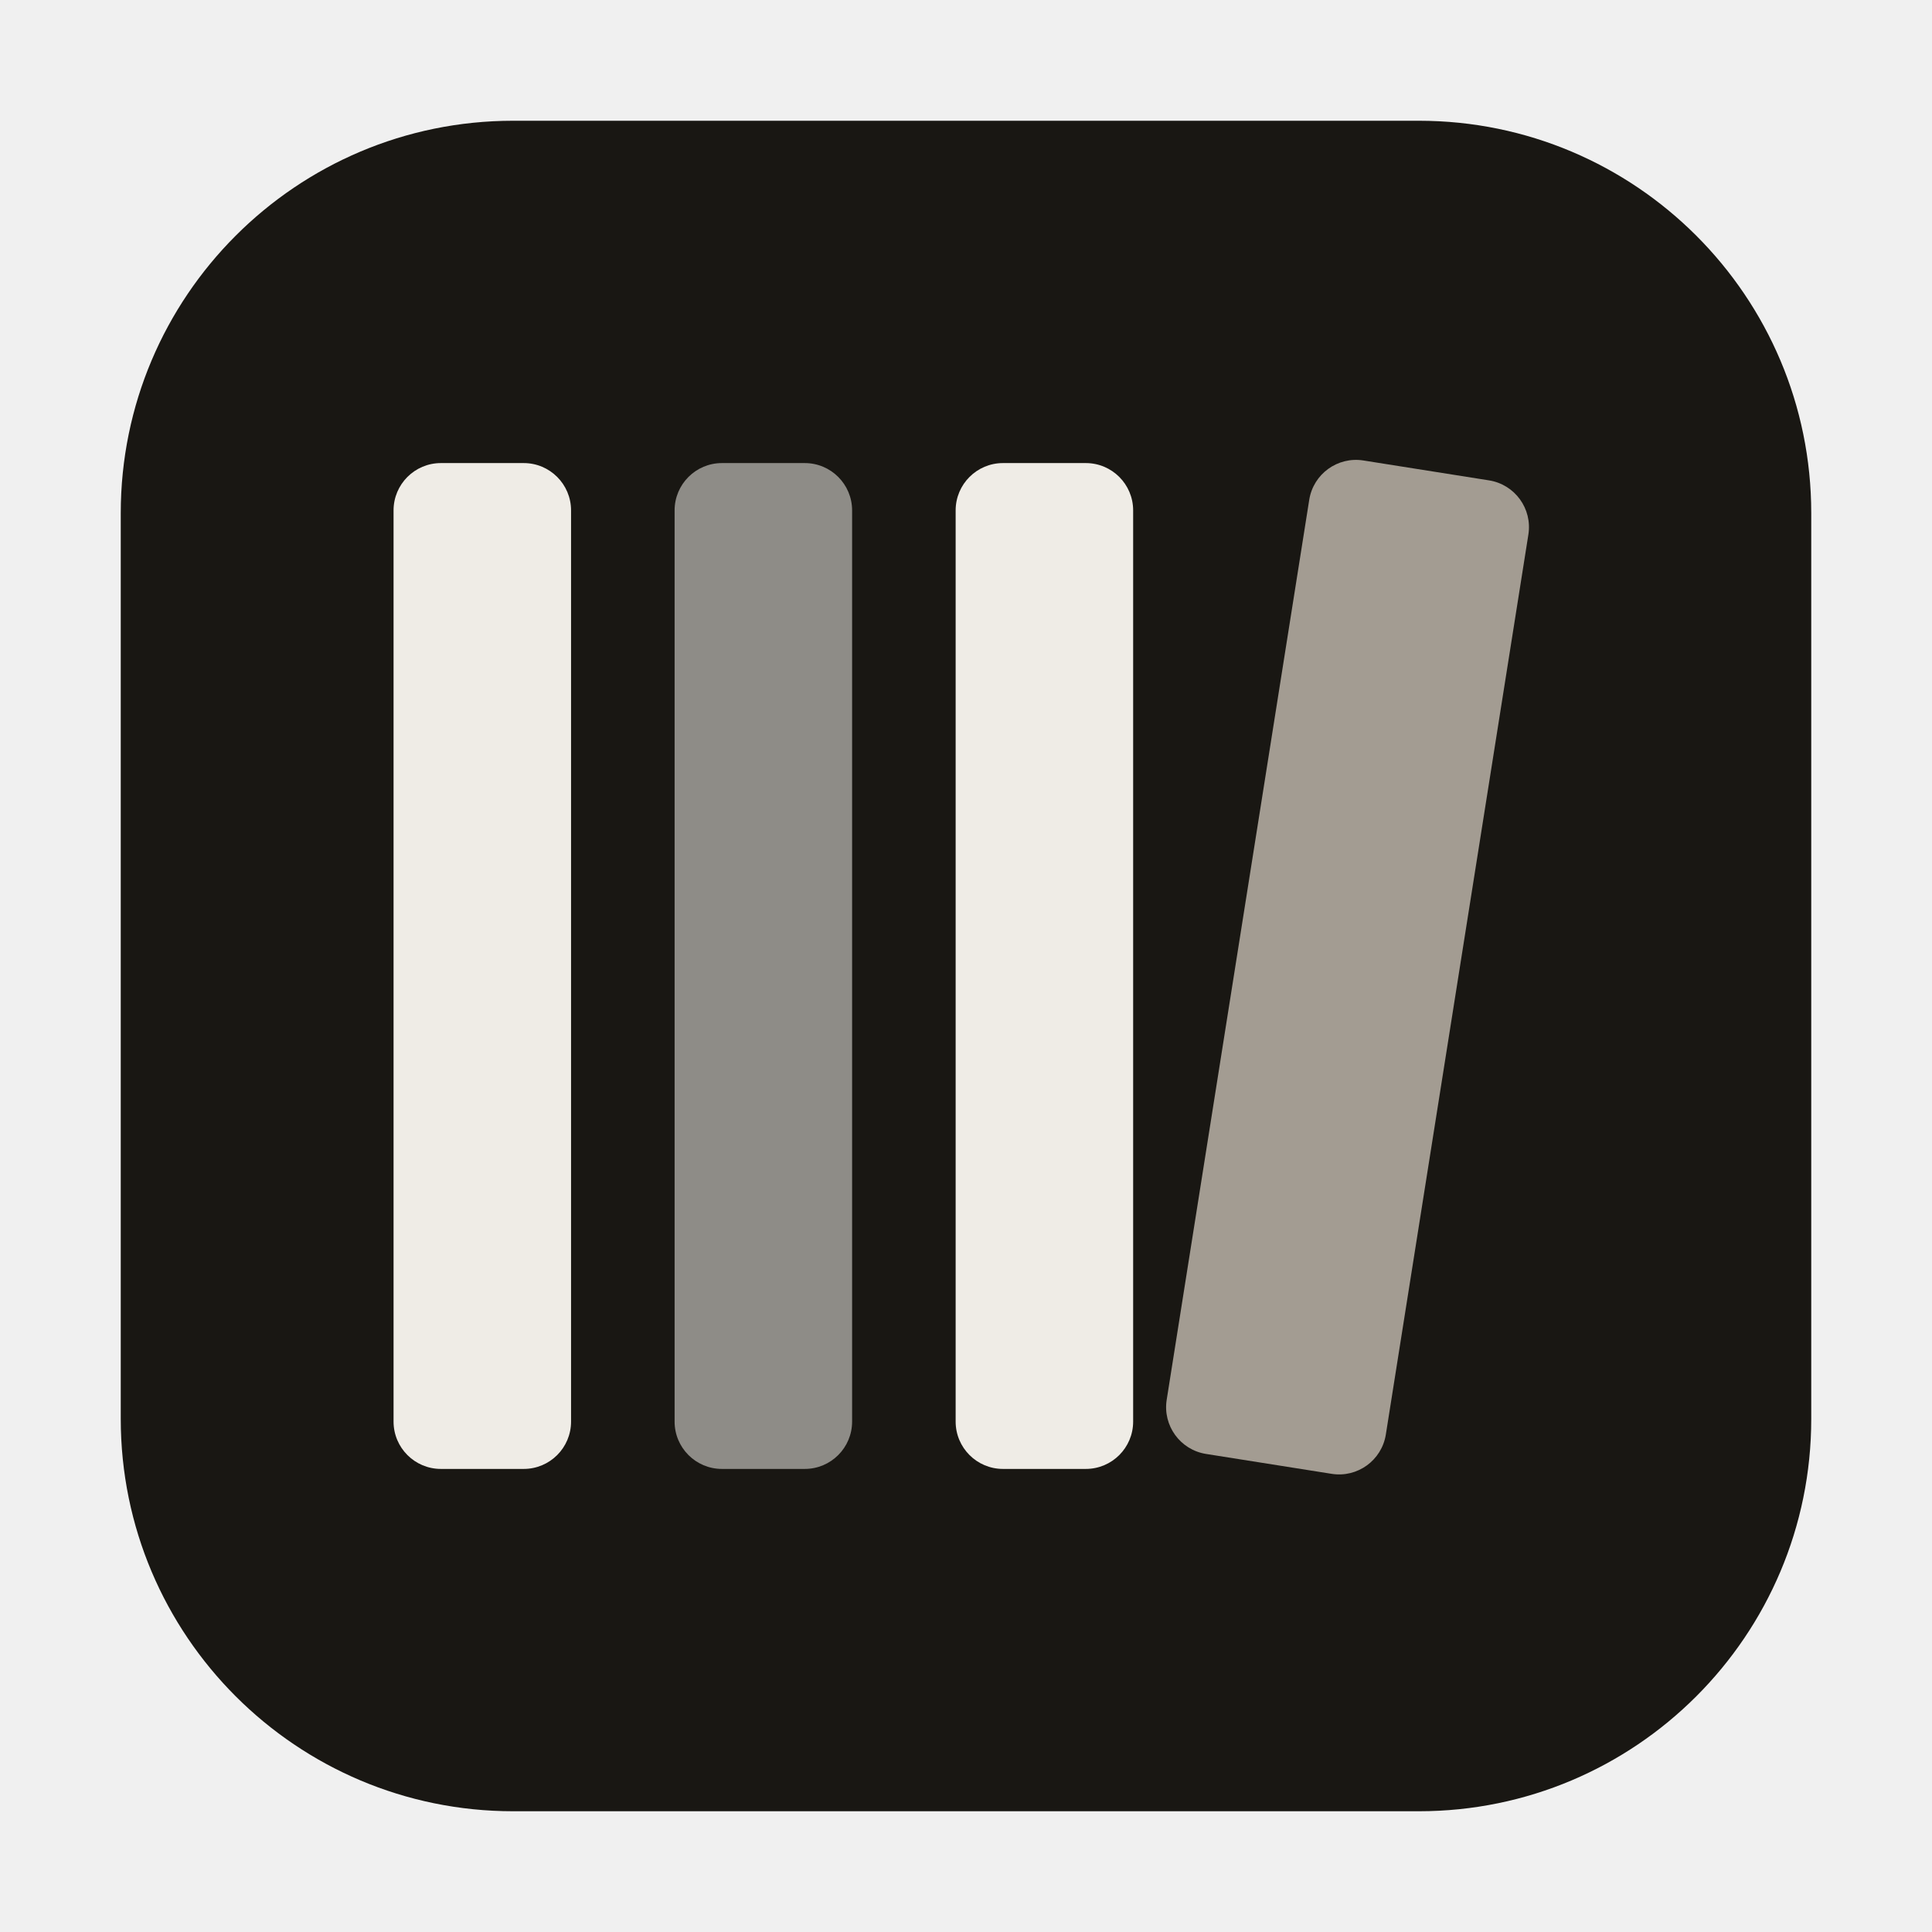
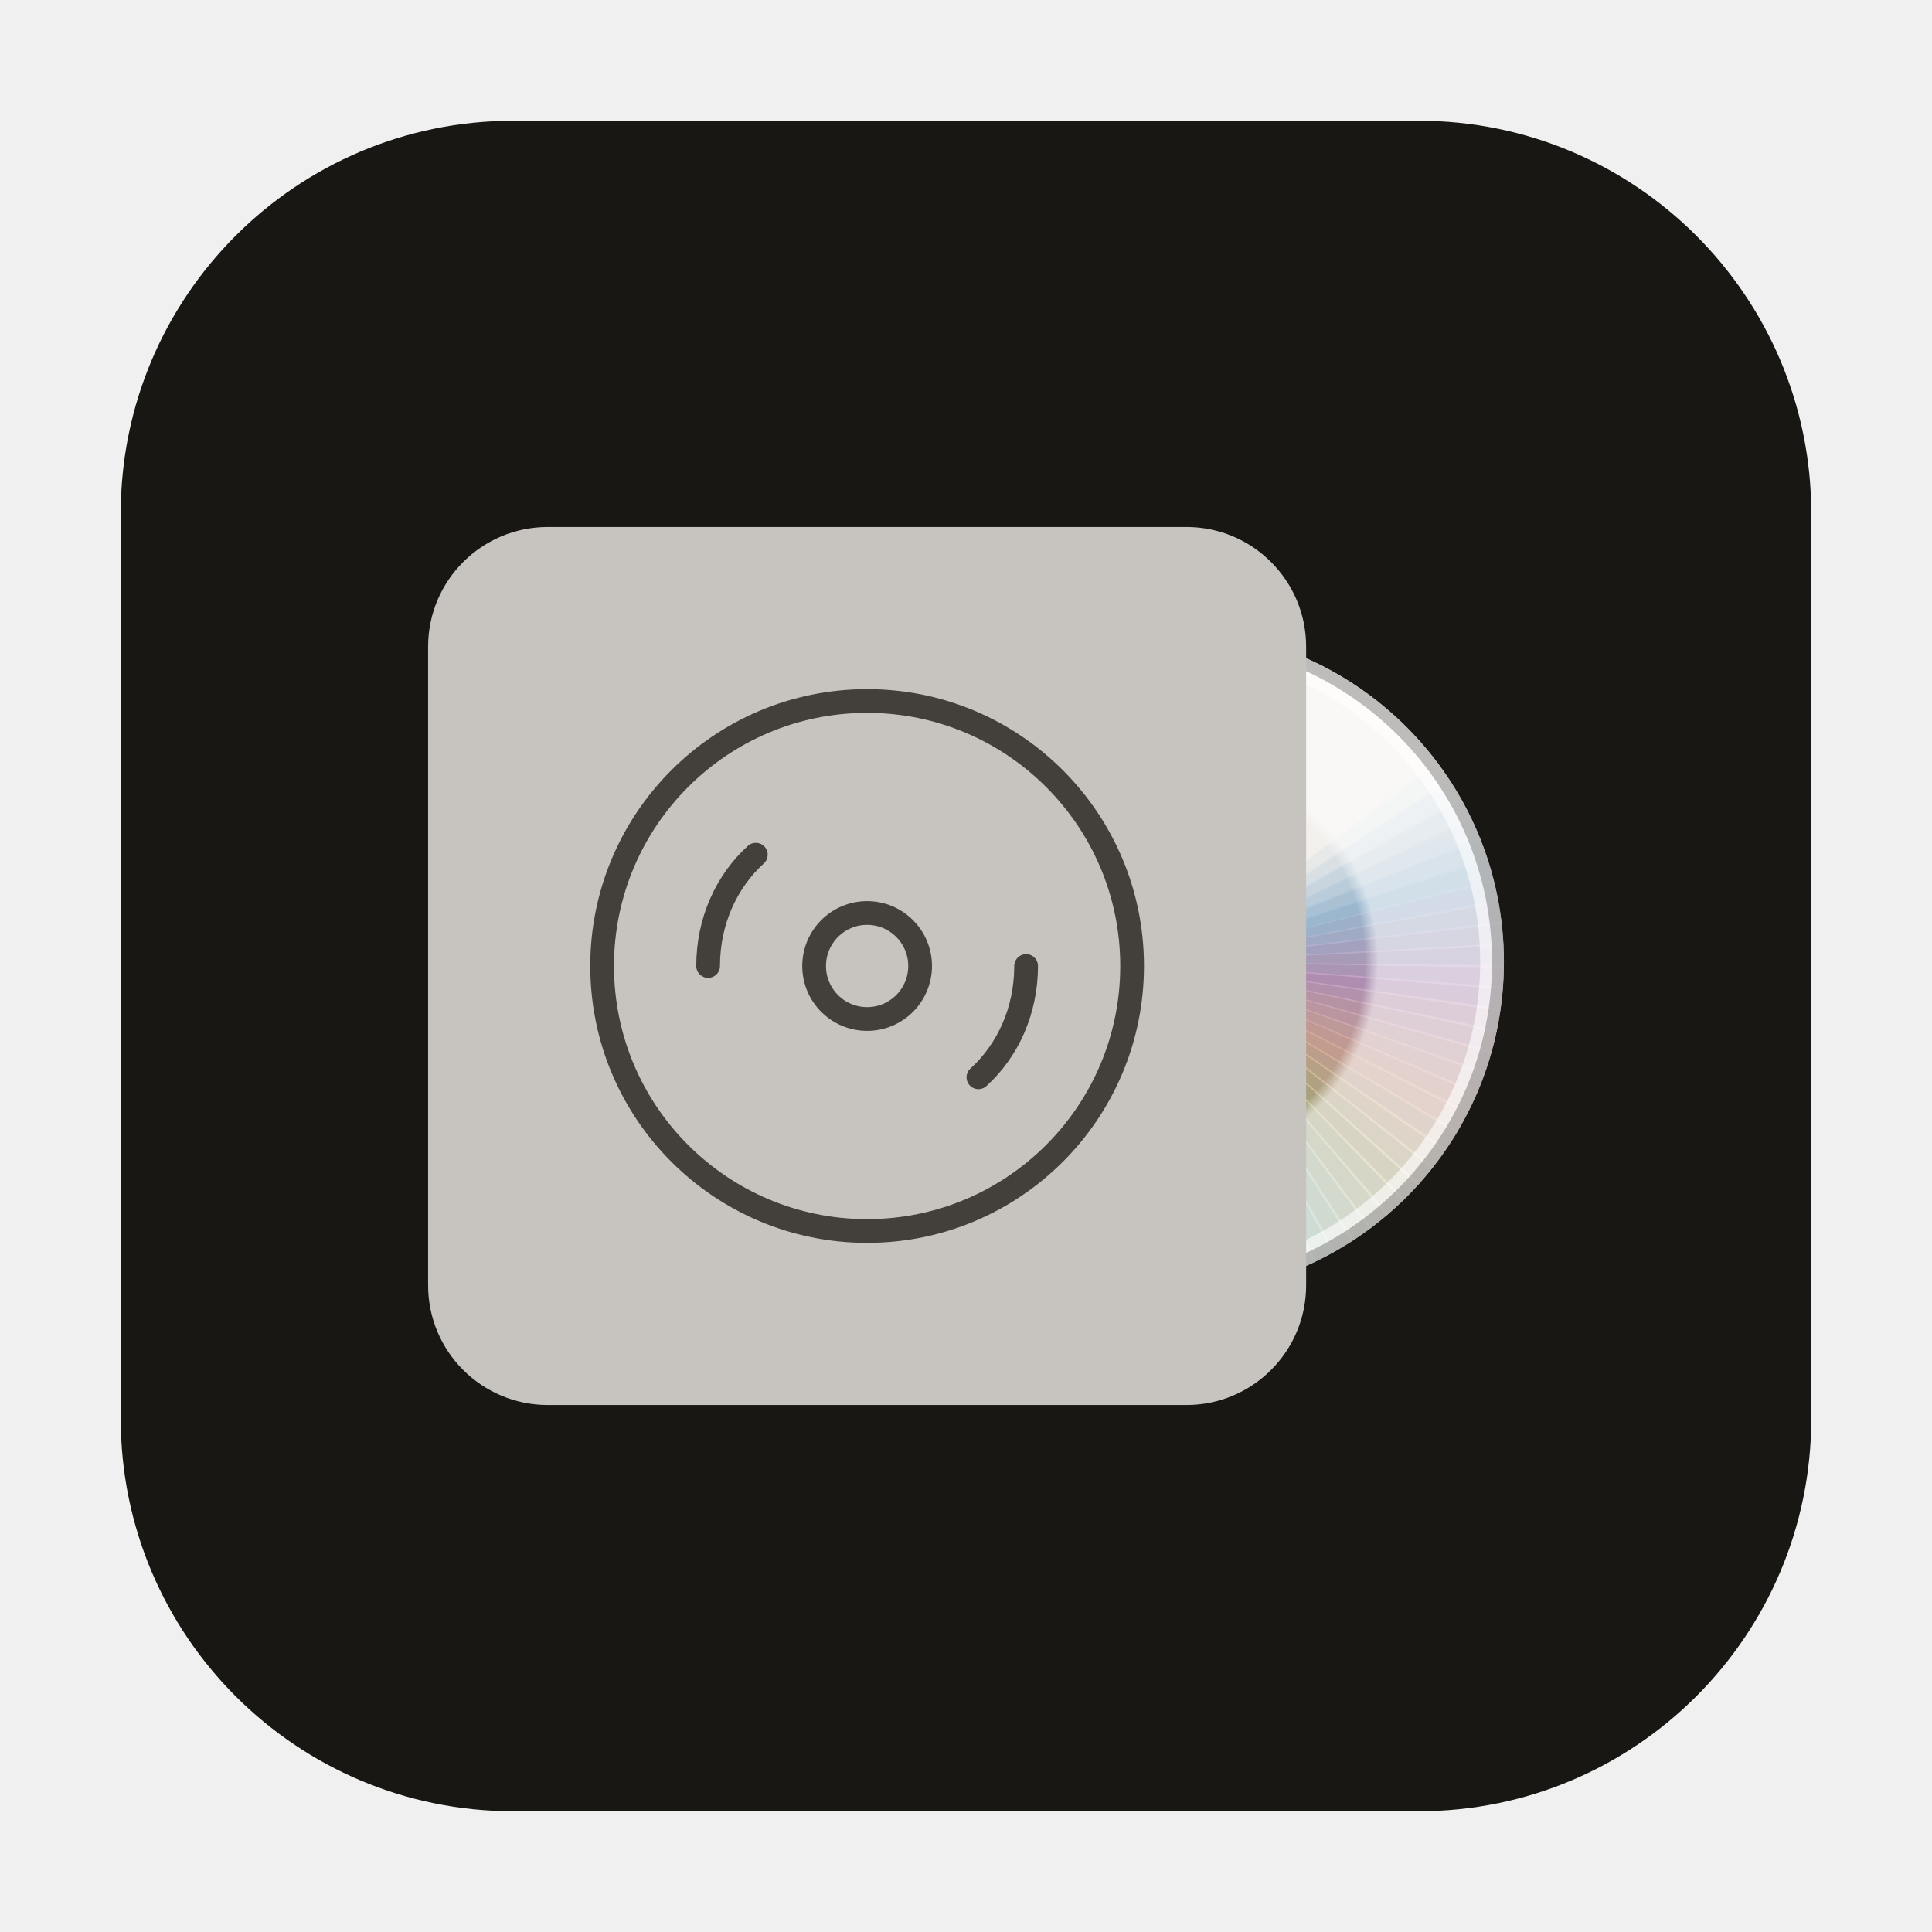
<svg xmlns="http://www.w3.org/2000/svg" viewBox="0 0 64 64" width="1024" height="1024">
  <rect x="4" y="4" width="56" height="56" rx="13" fill="#191713" />
-   <g transform="translate(32,32) scale(0.98) translate(-33.35,-32)">
-     <rect x="14" y="15" width="6" height="34" rx="1.6" fill="#efece6" />
-     <rect x="23.5" y="15" width="6" height="34" rx="1.6" fill="#efece6" opacity=".55" />
-     <rect x="33" y="15" width="6" height="34" rx="1.6" fill="#efece6" />
-     <rect x="42.5" y="15" width="7.5" height="34" rx="1.6" fill="#a39c92" transform="rotate(9 46 32)" />
+   <g fill="none" transform="translate(32 32) scale(0.26204) translate(-82.0 -82.5)">
+     <mask id="mask0_1_268" style="mask-type:luminance" maskUnits="userSpaceOnUse" x="66" y="40" width="84" height="84">
+       <path d="M108 124C131.196 124 150 105.196 150 82C150 58.804 131.196 40 108 40C84.804 40 66 58.804 66 82C66 105.196 84.804 124 108 124Z" fill="white" />
+     </mask>
+     <g mask="url(#mask0_1_268)">
+       <path d="M108 82L135.978 50.676C136.745 51.361 137.487 52.074 138.202 52.813L108 82Z" fill="#F2F0EC" />
+       <path d="M108 82L137.967 52.573C138.688 53.307 139.381 54.066 140.046 54.851L108 82Z" fill="#F2F0EC" />
+       <path d="M108 82L139.828 54.596C140.499 55.375 141.141 56.179 141.753 57.005L108 82Z" fill="#F2F0EC" />
+       <path d="M108 82L141.552 56.736C142.17 57.557 142.759 58.401 143.315 59.266L108 82Z" fill="#E9EBEA" fill-opacity="0.99" />
+       <path d="M108 82L143.132 58.984C143.696 59.844 144.228 60.725 144.727 61.625L108 82Z" fill="#DBE2E6" fill-opacity="0.99" />
+       <path d="M108 82L144.562 61.331C145.068 62.226 145.542 63.14 145.981 64.07L108 82Z" fill="#CCD9E2" fill-opacity="0.98" />
+       <path d="M108 82L145.836 63.767C146.282 64.694 146.695 65.636 147.072 66.593L108 82Z" fill="#BED1DE" fill-opacity="0.97" />
+       <path d="M108 82L146.947 66.281C147.332 67.234 147.682 68.202 147.996 69.181L108 82Z" fill="#AFC8DA" fill-opacity="0.96" />
+       <path d="M108 82L147.892 68.862C148.214 69.838 148.5 70.826 148.749 71.824L108 82Z" fill="#A1BFD7" fill-opacity="0.95" />
+       <path d="M108 82L148.666 71.499C148.923 72.495 149.144 73.499 149.327 74.511L108 82Z" fill="#A5BAD5" fill-opacity="0.94" />
+       <path d="M108 82L149.266 74.181C149.457 75.191 149.611 76.208 149.728 77.23L108 82Z" fill="#ACB6D3" fill-opacity="0.92" />
+       <path d="M108 82L149.689 76.897C149.814 77.918 149.901 78.943 149.951 79.97L108 82Z" fill="#B3B1D1" fill-opacity="0.9" />
+       <path d="M108 82L149.933 79.634C149.991 80.661 150.011 81.69 149.994 82.718L108 82Z" fill="#BAADCF" fill-opacity="0.88" />
+       <path d="M108 82L149.998 82.382C149.989 83.41 149.942 84.438 149.857 85.463L108 82Z" fill="#C1A8CE" fill-opacity="0.87" />
+       <path d="M108 82L149.883 85.128C149.807 86.153 149.692 87.176 149.541 88.193L108 82Z" fill="#C7A4CB" fill-opacity="0.85" />
+       <path d="M108 82L149.589 87.86C149.446 88.879 149.265 89.892 149.047 90.897L108 82Z" fill="#CAA5C3" fill-opacity="0.86" />
+       <path d="M108 82L149.117 90.568C148.907 91.575 148.66 92.573 148.377 93.562L108 82Z" fill="#CCA6BB" fill-opacity="0.87" />
+       <path d="M108 82L148.468 93.239C148.193 94.23 147.882 95.21 147.535 96.178L108 82Z" fill="#CFA7B3" fill-opacity="0.88" />
+       <path d="M108 82L147.647 95.861C147.308 96.832 146.933 97.79 146.523 98.733L108 82Z" fill="#D2A8AB" fill-opacity="0.89" />
+       <path d="M108 82L146.655 98.425C146.253 99.371 145.816 100.303 145.346 101.217L108 82Z" fill="#D4A9A3" fill-opacity="0.89" />
+       <path d="M108 82L145.498 100.918C145.035 101.836 144.538 102.737 144.009 103.619L108 82Z" fill="#D6AD9E" fill-opacity="0.89" />
+       <path d="M108 82L144.181 103.33C143.659 104.216 143.104 105.082 142.518 105.927L108 82Z" fill="#D6B49E" fill-opacity="0.86" />
+       <path d="M108 82L142.708 105.65C142.129 106.5 141.519 107.329 140.879 108.134L108 82Z" fill="#D6BC9E" fill-opacity="0.83" />
+       <path d="M108 82L141.087 107.87C140.453 108.68 139.79 109.467 139.099 110.228L108 82Z" fill="#D6C39E" fill-opacity="0.8" />
+       <path d="M108 82L139.324 109.978C138.639 110.745 137.926 111.487 137.187 112.202L108 82Z" fill="#D6CB9E" fill-opacity="0.76" />
+       <path d="M108 82L137.427 111.967C136.693 112.688 135.934 113.381 135.149 114.046L108 82Z" fill="#D1CEA2" fill-opacity="0.76" />
+       <path d="M108 82L135.404 113.828C134.625 114.499 133.821 115.141 132.995 115.753L108 82Z" fill="#C8CEA8" fill-opacity="0.78" />
+       <path d="M108 82L133.264 115.552C132.443 116.17 131.599 116.759 130.734 117.315L108 82Z" fill="#BFCEAF" fill-opacity="0.8" />
+       <path d="M108 82L131.016 117.132C130.155 117.696 129.275 118.228 128.375 118.727L108 82Z" fill="#B6CEB6" fill-opacity="0.82" />
+       <path d="M108 82L128.669 118.562C127.774 119.068 126.86 119.542 125.93 119.981L108 82Z" fill="#ACCEBC" fill-opacity="0.84" />
+       <path d="M108 82L126.233 119.836C125.306 120.282 124.364 120.695 123.407 121.072L108 82Z" fill="#B2D2C3" fill-opacity="0.87" />
+       <path d="M108 82L123.719 120.947C122.766 121.332 121.798 121.682 120.819 121.996L108 82Z" fill="#BDD7CA" fill-opacity="0.89" />
+       <path d="M108 82L121.138 121.892C120.161 122.214 119.173 122.5 118.176 122.749L108 82Z" fill="#C8DDD2" fill-opacity="0.91" />
+       <path d="M108 82L118.501 122.666C117.505 122.923 116.501 123.144 115.489 123.327L108 82Z" fill="#D3E2D9" fill-opacity="0.93" />
+       <path d="M108 82L115.819 123.266C114.809 123.457 113.792 123.611 112.77 123.728L108 82Z" fill="#DEE7E0" fill-opacity="0.96" />
+       <path d="M108 82L113.103 123.689C112.082 123.814 111.057 123.901 110.03 123.951L108 82Z" fill="#E9EDE7" fill-opacity="0.98" />
+       <path d="M108 82L110.366 123.933C109.339 123.991 108.31 124.011 107.282 123.994L108 82Z" fill="#F4F2EE" />
+       <path d="M108 82L107.618 123.998C106.59 123.989 105.562 123.942 104.537 123.857L108 82Z" fill="#F4F2EE" />
+       <path d="M108 82L104.872 123.883C103.847 123.807 102.824 123.692 101.807 123.541L108 82Z" fill="#F3F1ED" />
+       <path d="M108 82L102.14 123.589C101.121 123.446 100.108 123.265 99.103 123.047L108 82Z" fill="#F3F1ED" />
+       <path d="M108 82L99.432 123.117C98.425 122.907 97.427 122.66 96.438 122.377L108 82Z" fill="#F3F1ED" />
+       <path d="M108 82L96.761 122.468C95.77 122.193 94.79 121.882 93.822 121.535L108 82Z" fill="#F2F0EC" />
+       <path d="M108 82L94.139 121.647C93.168 121.308 92.21 120.933 91.267 120.523L108 82Z" fill="#F2F0EC" />
+       <path d="M108 82L91.575 120.655C90.629 120.253 89.697 119.816 88.783 119.346L108 82Z" fill="#F2F0EC" />
+       <path d="M108 82L89.082 119.498C88.164 119.035 87.263 118.538 86.381 118.009L108 82Z" fill="#F2F0EC" />
+       <path d="M108 82L86.67 118.181C85.784 117.659 84.918 117.104 84.073 116.518L108 82Z" fill="#F1EFEB" />
+       <path d="M108 82L84.35 116.708C83.5 116.129 82.671 115.519 81.866 114.879L108 82Z" fill="#F1EFEB" />
+       <path d="M108 82L82.13 115.087C81.32 114.453 80.533 113.79 79.772 113.099L108 82Z" fill="#F1EFEB" />
+       <path d="M108 82L80.022 113.324C79.255 112.639 78.513 111.926 77.798 111.187L108 82Z" fill="#F0EEEA" />
+       <path d="M108 82L78.033 111.427C77.312 110.693 76.619 109.934 75.954 109.149L108 82Z" fill="#F0EEEA" />
+       <path d="M108 82L76.172 109.404C75.501 108.625 74.859 107.821 74.247 106.995L108 82Z" fill="#F0EEEA" />
+       <path d="M108 82L74.448 107.264C73.83 106.443 73.242 105.599 72.685 104.734L108 82Z" fill="#EFEDE9" />
+       <path d="M108 82L72.868 105.016C72.304 104.155 71.772 103.275 71.273 102.375L108 82Z" fill="#EFEDE9" />
+       <path d="M108 82L71.438 102.669C70.932 101.774 70.458 100.86 70.019 99.93L108 82Z" fill="#EBEBE8" fill-opacity="0.97" />
+       <path d="M108 82L70.164 100.233C69.718 99.306 69.305 98.364 68.928 97.407L108 82Z" fill="#E6E7E7" fill-opacity="0.94" />
+       <path d="M108 82L69.053 97.719C68.668 96.766 68.318 95.798 68.004 94.819L108 82Z" fill="#E0E4E5" fill-opacity="0.9" />
+       <path d="M108 82L68.108 95.138C67.786 94.162 67.5 93.174 67.251 92.176L108 82Z" fill="#DAE1E4" fill-opacity="0.86" />
+       <path d="M108 82L67.334 92.501C67.077 91.505 66.856 90.501 66.673 89.489L108 82Z" fill="#D5DEE3" fill-opacity="0.82" />
+       <path d="M108 82L66.734 89.819C66.543 88.809 66.389 87.792 66.272 86.77L108 82Z" fill="#CFDAE1" fill-opacity="0.78" />
+       <path d="M108 82L66.311 87.103C66.186 86.082 66.099 85.057 66.049 84.03L108 82Z" fill="#CAD7E0" fill-opacity="0.74" />
+       <path d="M108 82L66.067 84.366C66.009 83.339 65.989 82.31 66.006 81.282L108 82Z" fill="#C4D4DF" fill-opacity="0.71" />
+       <path d="M108 82L66.002 81.618C66.011 80.59 66.058 79.562 66.143 78.537L108 82Z" fill="#BFD1DE" fill-opacity="0.67" />
+       <path d="M108 82L66.117 78.872C66.193 77.847 66.308 76.824 66.459 75.807L108 82Z" fill="#B9CDDC" fill-opacity="0.63" />
+       <path d="M108 82L66.411 76.14C66.554 75.121 66.735 74.108 66.953 73.103L108 82Z" fill="#B4CADB" fill-opacity="0.59" />
+       <path d="M108 82L66.883 73.432C67.093 72.425 67.34 71.427 67.623 70.438L108 82Z" fill="#AEC7DA" fill-opacity="0.55" />
+       <path d="M108 82L67.532 70.761C67.807 69.77 68.118 68.79 68.465 67.822L108 82Z" fill="#A8C4D8" fill-opacity="0.51" />
+       <path d="M108 82L68.353 68.139C68.692 67.168 69.067 66.21 69.477 65.267L108 82Z" fill="#A3C0D7" fill-opacity="0.48" />
+       <path d="M108 82L69.345 65.575C69.747 64.629 70.184 63.697 70.654 62.783L108 82Z" fill="#A1BFD7" fill-opacity="0.46" />
+       <path d="M108 82L70.502 63.082C70.965 62.164 71.462 61.263 71.991 60.381L108 82Z" fill="#A8C4D8" fill-opacity="0.51" />
+       <path d="M108 82L71.819 60.67C72.341 59.784 72.896 58.918 73.482 58.073L108 82Z" fill="#B0C8DA" fill-opacity="0.56" />
+       <path d="M108 82L73.292 58.35C73.871 57.5 74.481 56.671 75.121 55.866L108 82Z" fill="#B7CCDC" fill-opacity="0.61" />
+       <path d="M108 82L74.913 56.13C75.547 55.32 76.21 54.533 76.901 53.772L108 82Z" fill="#BED1DE" fill-opacity="0.66" />
+       <path d="M108 82L76.676 54.022C77.361 53.255 78.074 52.513 78.813 51.798L108 82Z" fill="#C5D5E0" fill-opacity="0.7" />
+       <path d="M108 82L78.573 52.033C79.307 51.312 80.067 50.619 80.851 49.954L108 82Z" fill="#CCD9E2" fill-opacity="0.75" />
+       <path d="M108 82L80.596 50.172C81.375 49.501 82.179 48.859 83.005 48.247L108 82Z" fill="#D4DEE4" fill-opacity="0.8" />
+       <path d="M108 82L82.736 48.448C83.558 47.83 84.401 47.242 85.266 46.685L108 82Z" fill="#DBE2E6" fill-opacity="0.85" />
+       <path d="M108 82L84.984 46.868C85.844 46.304 86.725 45.772 87.625 45.273L108 82Z" fill="#E2E6E8" fill-opacity="0.89" />
+       <path d="M108 82L87.331 45.438C88.226 44.932 89.14 44.458 90.07 44.019L108 82Z" fill="#E9EBEA" fill-opacity="0.94" />
+       <path d="M108 82L89.767 44.164C90.694 43.718 91.636 43.305 92.593 42.928L108 82Z" fill="#F0EFEC" fill-opacity="0.99" />
+       <path d="M108 82L92.281 43.053C93.234 42.668 94.202 42.318 95.181 42.004L108 82Z" fill="#F2F0EC" />
+       <path d="M108 82L94.862 42.108C95.838 41.786 96.826 41.5 97.824 41.251L108 82Z" fill="#F2F0EC" />
+       <path d="M108 82L97.499 41.334C98.495 41.077 99.499 40.856 100.511 40.673L108 82Z" fill="#F2F0EC" />
+       <path d="M108 82L100.181 40.734C101.191 40.543 102.208 40.389 103.23 40.272L108 82Z" fill="#F2F0EC" />
+       <path d="M108 82L102.897 40.311C103.918 40.186 104.943 40.099 105.97 40.049L108 82Z" fill="#F2F0EC" />
+       <path d="M108 82L105.634 40.067C106.661 40.009 107.69 39.989 108.718 40.006L108 82Z" fill="#F2F0EC" />
+       <path d="M108 82L108.382 40.002C109.41 40.011 110.438 40.058 111.463 40.143L108 82Z" fill="#F2F0EC" />
+       <path d="M108 82L111.128 40.117C112.154 40.193 113.176 40.307 114.193 40.459L108 82Z" fill="#F2F0EC" />
+       <path d="M108 82L113.86 40.411C114.879 40.554 115.892 40.735 116.897 40.953L108 82Z" fill="#F2F0EC" />
+       <path d="M108 82L116.568 40.883C117.575 41.093 118.573 41.34 119.562 41.623L108 82Z" fill="#F2F0EC" />
+       <path d="M108 82L119.239 41.532C120.23 41.807 121.21 42.118 122.178 42.465L108 82Z" fill="#F2F0EC" />
+       <path d="M108 82L121.861 42.353C122.832 42.692 123.79 43.067 124.733 43.477L108 82Z" fill="#F2F0EC" />
+       <path d="M108 82L124.425 43.345C125.371 43.747 126.303 44.184 127.217 44.654L108 82Z" fill="#F2F0EC" />
+       <path d="M108 82L126.918 44.502C127.836 44.965 128.737 45.462 129.619 45.991L108 82Z" fill="#F2F0EC" />
+       <path d="M108 82L129.33 45.819C130.216 46.341 131.082 46.896 131.927 47.482L108 82Z" fill="#F2F0EC" />
+       <path d="M108 82L131.65 47.292C132.5 47.871 133.329 48.481 134.134 49.121L108 82Z" fill="#F2F0EC" />
+       <path d="M108 82L133.87 48.913C134.68 49.547 135.467 50.21 136.228 50.901L108 82Z" fill="#F2F0EC" />
+     </g>
+     <path d="M108 124C131.196 124 150 105.196 150 82C150 58.804 131.196 40 108 40C84.804 40 66 58.804 66 82C66 105.196 84.804 124 108 124Z" fill="url(#paint0_radial_1_268)" />
+     <path d="M108 122.5C130.368 122.5 148.5 104.368 148.5 82C148.5 59.633 130.368 41.5 108 41.5C85.632 41.5 67.5 59.633 67.5 82C67.5 104.368 85.632 122.5 108 122.5Z" stroke="white" stroke-opacity="0.6" stroke-width="3" />
+     <path d="M108 123.25C130.782 123.25 149.25 104.782 149.25 82C149.25 59.218 130.782 40.75 108 40.75C85.218 40.75 66.75 59.218 66.75 82C66.75 104.782 85.218 123.25 108 123.25Z" stroke="#191713" stroke-opacity="0.28" stroke-width="1.5" />
+     <g clip-path="url(#clip1_1_268)">
+       <path d="M109.864 27H29.136C20.777 27 14 33.777 14 42.136V122.864C14 131.223 20.777 138 29.136 138H109.864C118.223 138 125 131.223 125 122.864V42.136C125 33.777 118.223 27 109.864 27Z" fill="#C7C4BF" />
+       <path d="M69.5 116C88.001 116 103 101.002 103 82.5C103 63.998 88.001 49 69.5 49C50.998 49 36 63.998 36 82.5C36 101.002 50.998 116 69.5 116Z" stroke="#191713" stroke-opacity="0.76" stroke-width="3" stroke-linecap="round" stroke-linejoin="round" />
+       <path d="M49.4 82.5C49.4 76.805 51.745 71.78 55.43 68.43" stroke="#191713" stroke-opacity="0.76" stroke-width="3" stroke-linecap="round" stroke-linejoin="round" />
+       <path d="M69.5 89.2C73.2 89.2 76.2 86.2 76.2 82.5C76.2 78.8 73.2 75.8 69.5 75.8C65.8 75.8 62.8 78.8 62.8 82.5C62.8 86.2 65.8 89.2 69.5 89.2Z" stroke="#191713" stroke-opacity="0.76" stroke-width="3" stroke-linecap="round" stroke-linejoin="round" />
+       <path d="M89.6 82.5C89.6 88.195 87.255 93.22 83.57 96.57" stroke="#191713" stroke-opacity="0.76" stroke-width="3" stroke-linecap="round" stroke-linejoin="round" />
+     </g>
  </g>
+   <defs>
+     <radialGradient id="paint0_radial_1_268" cx="0" cy="0" r="1" gradientUnits="userSpaceOnUse" gradientTransform="translate(108 82) scale(42)">
+       <stop stop-color="white" stop-opacity="0" />
+       <stop offset="0.58" stop-color="white" stop-opacity="0" />
+       <stop offset="0.62" stop-color="white" stop-opacity="0.55" />
+       <stop offset="1" stop-color="white" stop-opacity="0.55" />
+     </radialGradient>
+     <clipPath id="clip0_1_268">
+       <rect width="164" height="164" fill="white" />
+     </clipPath>
+     <clipPath id="clip1_1_268">
+       <rect width="111" height="111" fill="white" transform="translate(14 27)" />
+     </clipPath>
+   </defs>
</svg>
